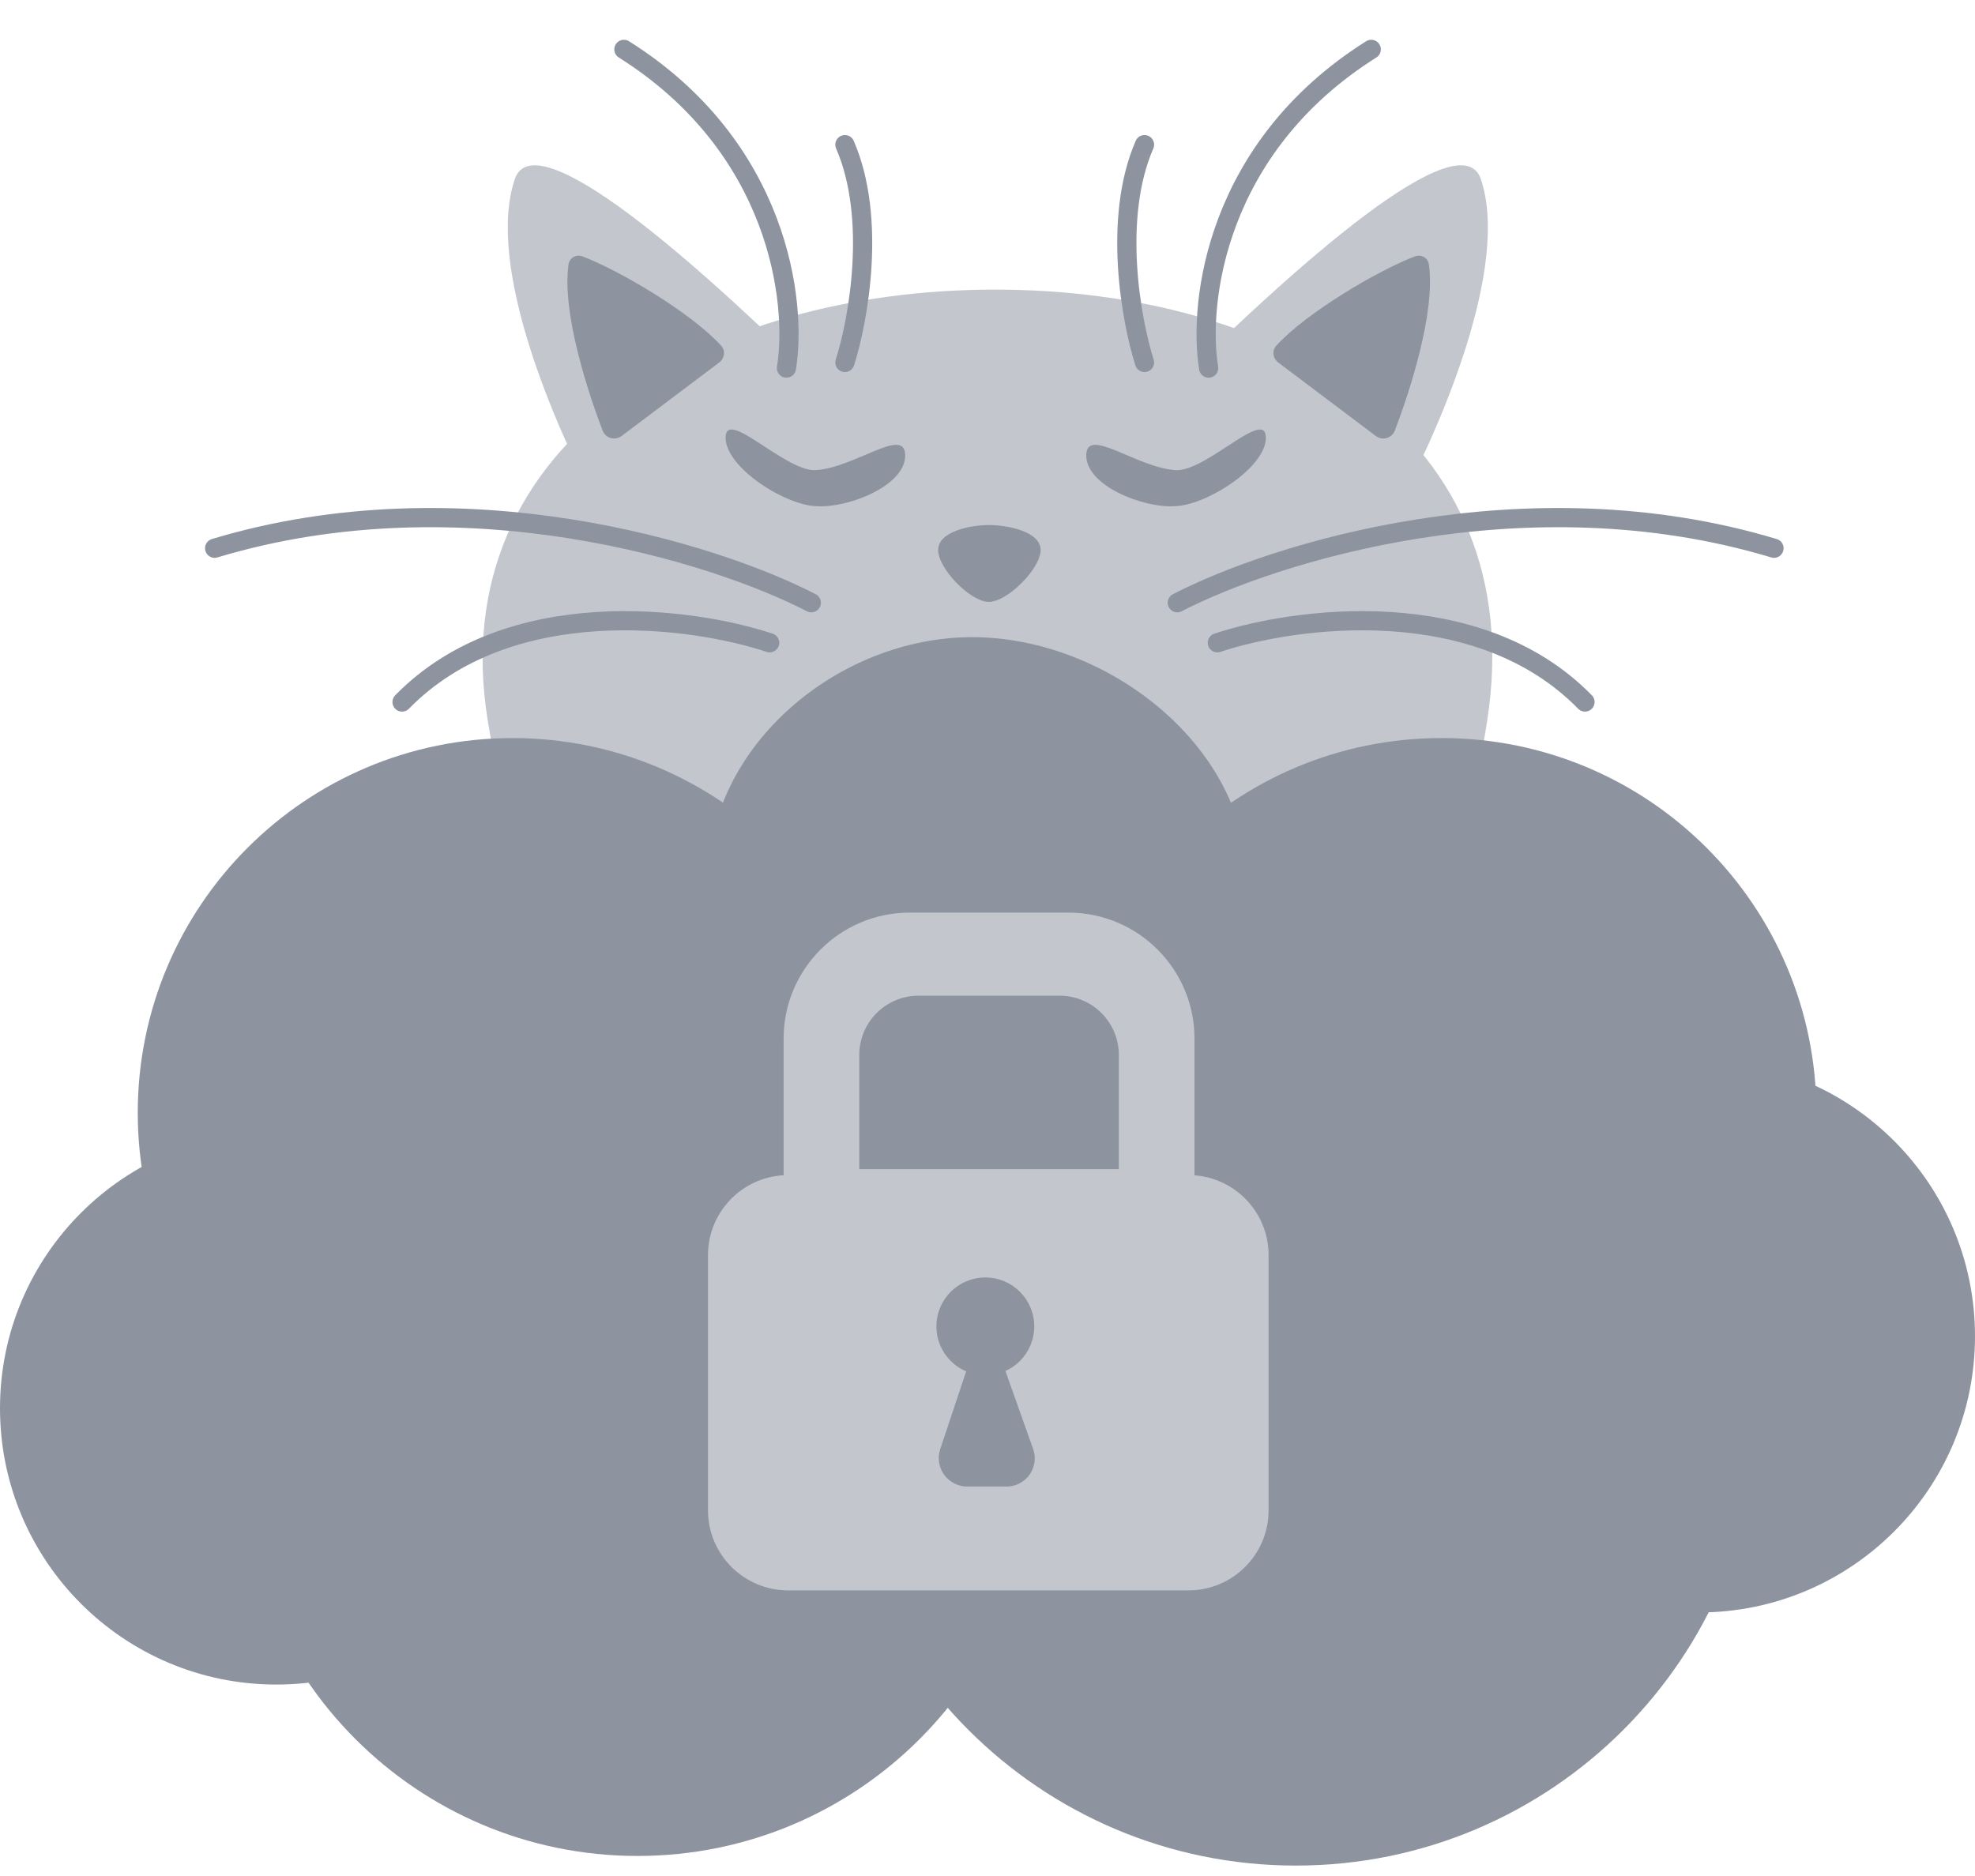
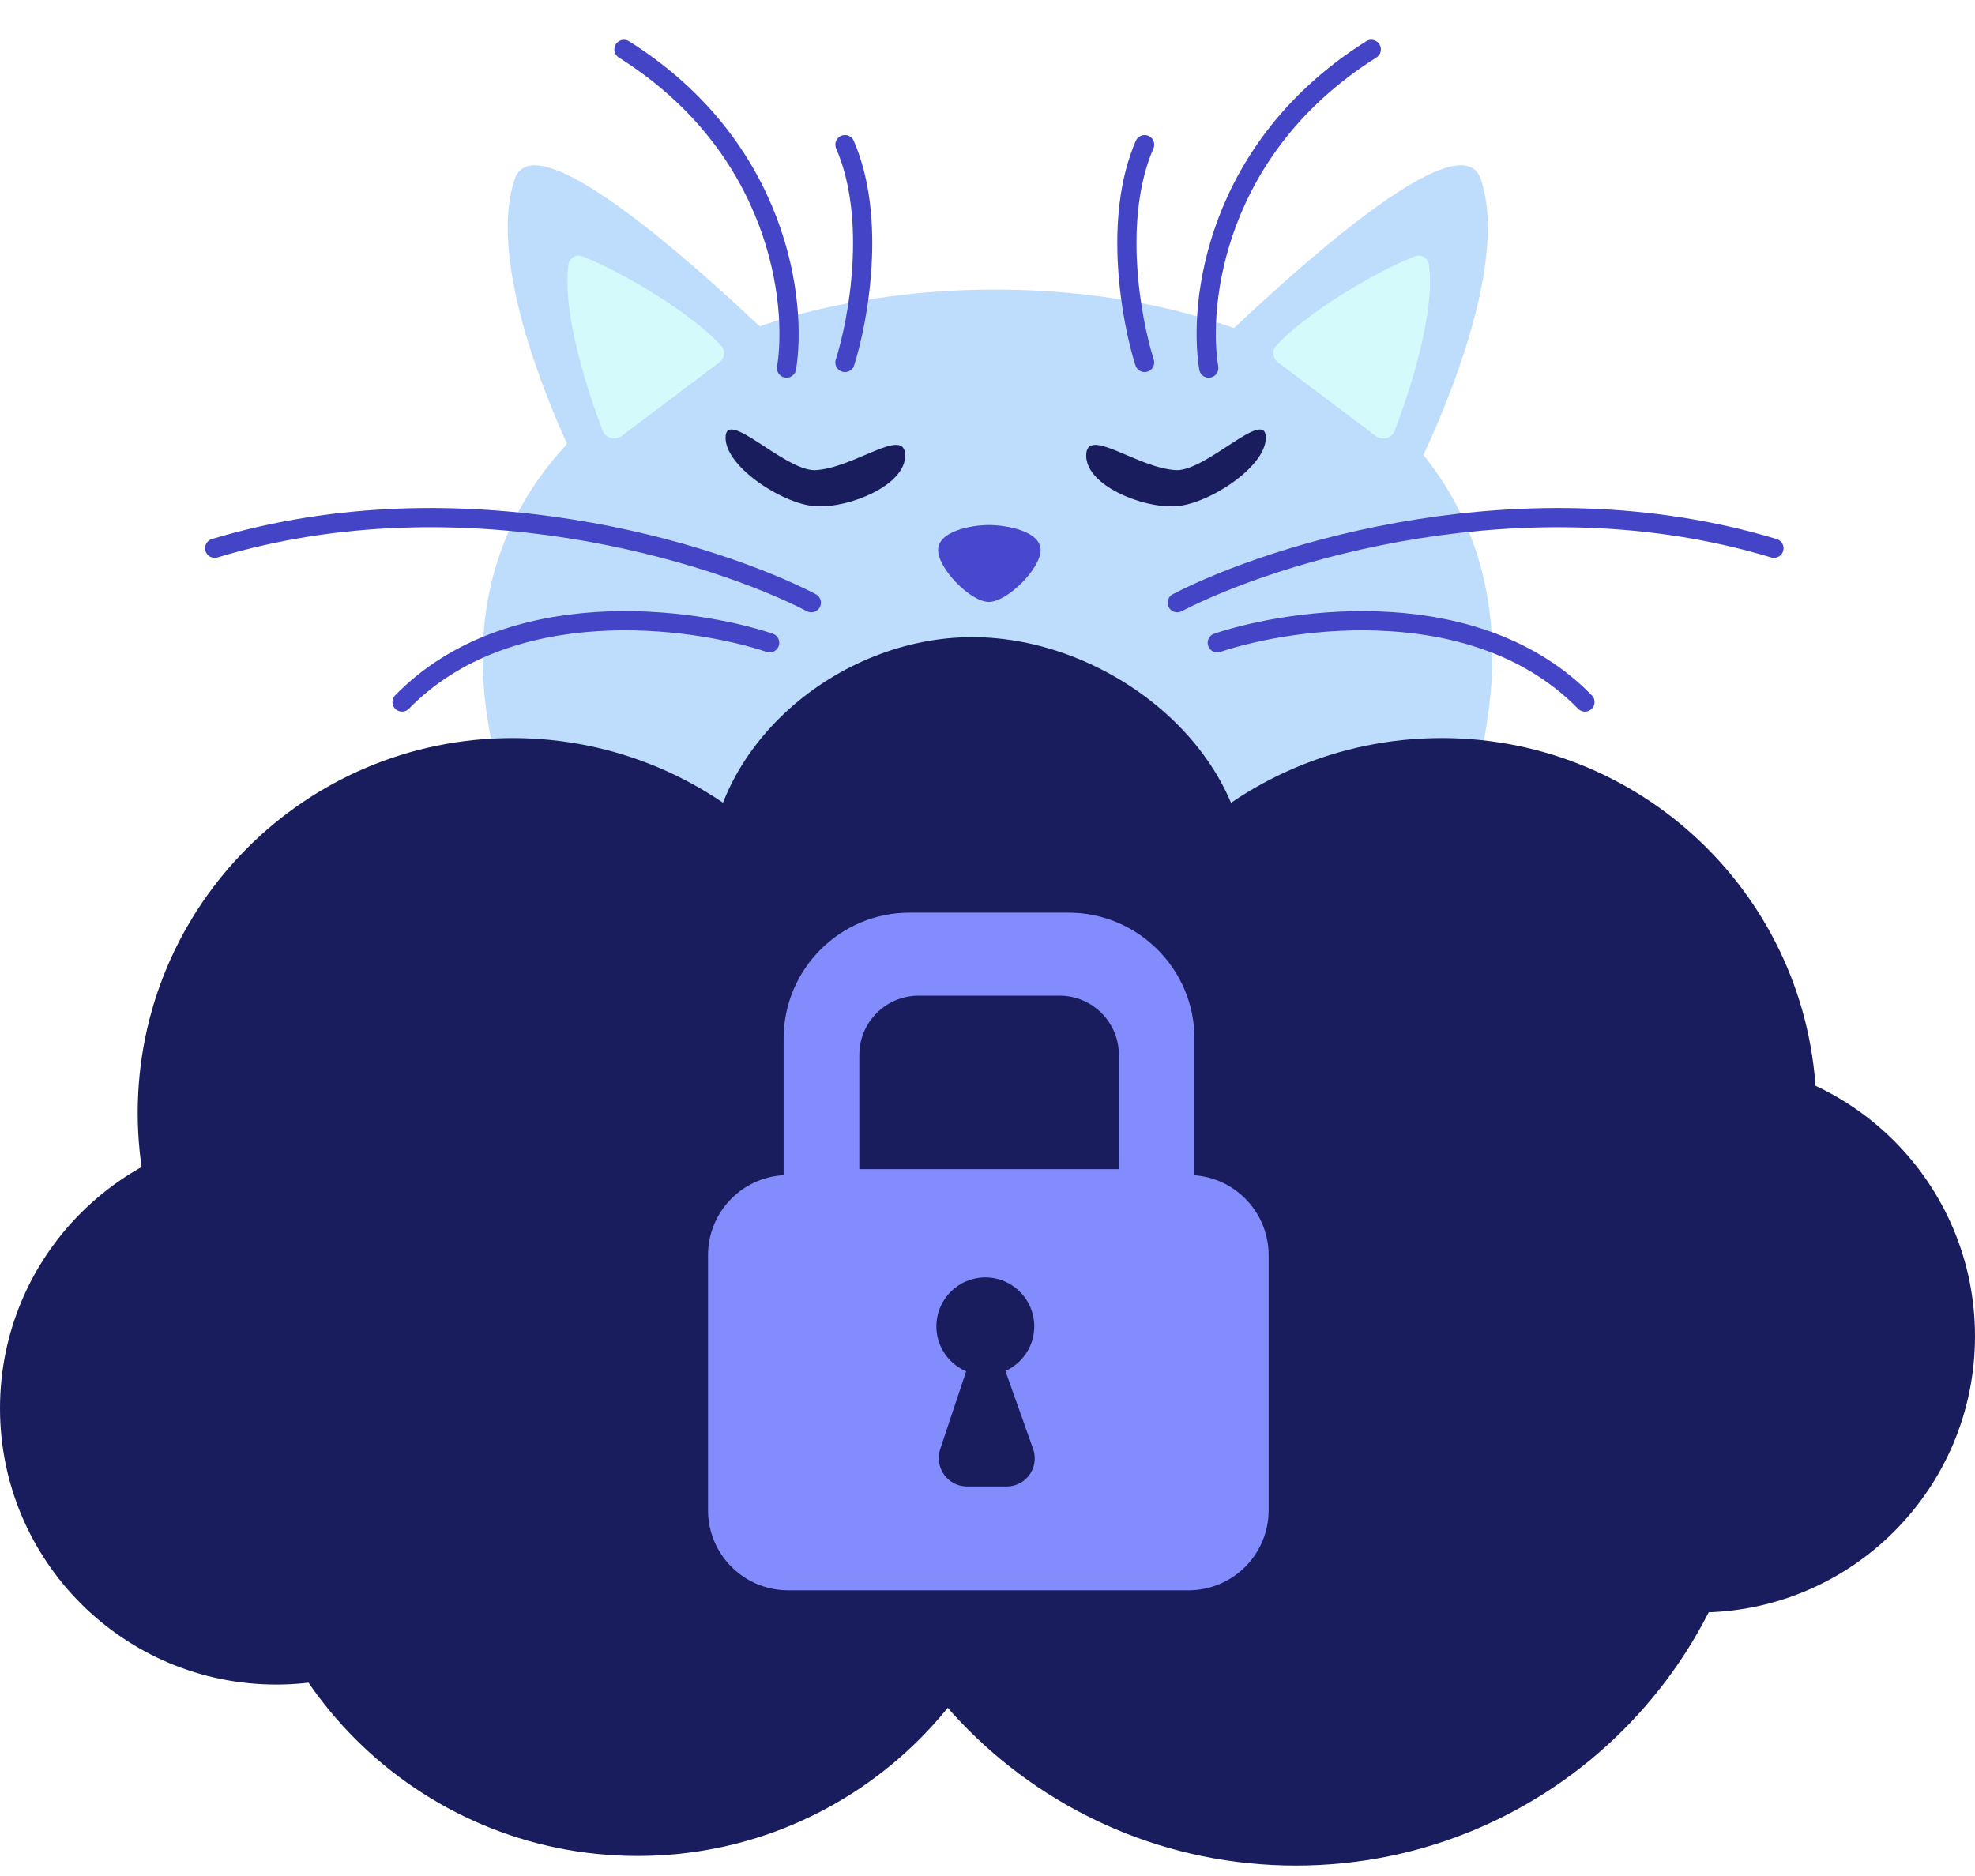
<svg xmlns="http://www.w3.org/2000/svg" width="40" height="38" viewBox="0 0 40 38" fill="none">
-   <path d="M30.121 14.593C29.213 20.465 25.933 26.823 20.146 26.823C14.359 26.823 10.815 20.381 9.878 14.593C8.954 8.883 14.359 5.866 20.146 5.866C25.933 5.866 31.017 8.802 30.121 14.593Z" fill="#C3C7CD" />
-   <path d="M29.992 3.628C30.594 5.409 29.141 8.716 28.329 10.22C28.244 10.376 28.117 10.501 27.962 10.588C24.029 12.774 16.666 16.666 16.908 15.712C17.216 14.496 29.197 1.276 29.992 3.628Z" fill="#C3C7CD" />
-   <path d="M10.426 3.628C9.824 5.409 11.277 8.716 12.089 10.22C12.174 10.376 12.3 10.501 12.456 10.588C16.389 12.774 23.752 16.666 23.51 15.712C23.202 14.496 11.221 1.276 10.426 3.628Z" fill="#C3C7CD" />
-   <path d="M16.431 12.209C14.501 11.208 9.382 9.587 4.347 11.105" stroke="#8E949F" stroke-width="0.389" stroke-linecap="round" />
-   <path d="M15.588 13.02C14.009 12.495 10.31 12.001 8.143 14.22" stroke="#8E949F" stroke-width="0.389" stroke-linecap="round" />
-   <path d="M23.844 12.209C25.775 11.208 30.894 9.587 35.929 11.105" stroke="#8E949F" stroke-width="0.389" stroke-linecap="round" />
-   <path d="M24.655 13.02C26.234 12.495 29.933 12.001 32.101 14.22" stroke="#8E949F" stroke-width="0.389" stroke-linecap="round" />
-   <path d="M15.928 7.456C16.145 6.131 15.789 2.985 12.636 1" stroke="#8E949F" stroke-width="0.389" stroke-linecap="round" />
-   <path d="M24.479 7.456C24.263 6.131 24.619 2.985 27.772 1" stroke="#8E949F" stroke-width="0.389" stroke-linecap="round" />
-   <path d="M17.112 7.342C17.383 6.493 17.761 4.422 17.112 2.93" stroke="#8E949F" stroke-width="0.389" stroke-linecap="round" />
-   <path d="M23.18 7.342C22.91 6.493 22.531 4.422 23.18 2.93" stroke="#8E949F" stroke-width="0.389" stroke-linecap="round" />
-   <path d="M21.076 11.141C21.076 11.517 20.404 12.192 20.028 12.192C19.653 12.192 19 11.517 19 11.141C19 10.765 19.653 10.635 20.028 10.635C20.404 10.635 21.076 10.765 21.076 11.141Z" fill="#8E949F" />
-   <path d="M18.333 9.227C18.333 9.84 17.185 10.289 16.558 10.254C15.932 10.254 14.696 9.479 14.696 8.867C14.696 8.254 15.873 9.524 16.5 9.524C17.301 9.489 18.333 8.615 18.333 9.227Z" fill="#8E949F" />
-   <path d="M22 9.227C22 9.84 23.149 10.289 23.775 10.254C24.402 10.254 25.638 9.479 25.638 8.867C25.638 8.254 24.46 9.524 23.834 9.524C23.033 9.489 22 8.615 22 9.227Z" fill="#8E949F" />
-   <path d="M12.593 8.829L14.563 7.345C14.674 7.262 14.7 7.107 14.607 7.004C13.998 6.331 12.532 5.47 11.796 5.193C11.668 5.145 11.533 5.222 11.514 5.357C11.377 6.337 11.91 7.951 12.204 8.721C12.265 8.879 12.458 8.931 12.593 8.829Z" fill="#8E949F" />
-   <path d="M27.861 8.829L25.891 7.345C25.78 7.262 25.754 7.107 25.847 7.004C26.456 6.331 27.922 5.47 28.658 5.193C28.786 5.145 28.921 5.222 28.94 5.357C29.077 6.337 28.544 7.951 28.25 8.721C28.189 8.879 27.996 8.931 27.861 8.829Z" fill="#8E949F" />
-   <path d="M25.256 17.837C25.256 20.56 22.416 22.768 19.692 22.768C16.969 22.768 14.339 20.56 14.339 17.837C14.339 15.114 16.969 12.906 19.692 12.906C22.416 12.906 25.256 15.114 25.256 17.837Z" fill="#8E949F" />
-   <circle cx="10.381" cy="22.541" r="7.591" fill="#8E949F" />
-   <circle cx="5.596" cy="28.526" r="5.596" fill="#8E949F" />
-   <circle cx="12.912" cy="29.516" r="8.078" fill="#8E949F" />
-   <circle cx="26.245" cy="28.413" r="9.376" fill="#8E949F" />
-   <circle cx="7.591" cy="7.591" r="7.591" transform="matrix(-1 0 0 1 36.7881 14.9497)" fill="#8E949F" />
-   <circle cx="5.596" cy="5.596" r="5.596" transform="matrix(-1 0 0 1 40 21.4702)" fill="#8E949F" />
-   <ellipse cx="18.751" cy="23.271" rx="1.882" ry="1.833" fill="#8E949F" />
-   <rect x="14.339" y="23.803" width="11.354" height="8.411" rx="1.622" fill="#C3C7CD" />
-   <path d="M15.871 21.039C15.871 19.629 17.014 18.486 18.424 18.486H21.638C23.049 18.486 24.192 19.629 24.192 21.039V24.824H15.871V21.039Z" fill="#C3C7CD" />
-   <path d="M17.403 21.369C17.403 20.706 17.941 20.168 18.605 20.168H21.459C22.122 20.168 22.66 20.706 22.66 21.369V23.682H17.403V21.369Z" fill="#8E949F" />
-   <path d="M19.043 29.352L19.578 27.747C19.634 27.58 19.79 27.467 19.966 27.467C20.139 27.467 20.294 27.576 20.352 27.739L20.924 29.35C20.977 29.5 20.965 29.665 20.891 29.806C20.793 29.993 20.599 30.111 20.387 30.111H19.589C19.375 30.111 19.179 29.992 19.079 29.803C19.006 29.664 18.993 29.501 19.043 29.352Z" fill="#8E949F" />
-   <circle cx="19.956" cy="26.867" r="0.991" fill="#8E949F" />
+   <path d="M30.122 14.593C29.214 20.465 25.934 26.823 20.147 26.823C14.36 26.823 10.816 20.38 9.879 14.593C8.955 8.883 14.36 5.866 20.147 5.866C25.934 5.866 31.018 8.802 30.122 14.593Z" fill="#BEDCFC" />
+   <path d="M29.991 3.628C30.592 5.409 29.14 8.715 28.327 10.219C28.242 10.376 28.116 10.501 27.96 10.588C24.027 12.774 16.665 16.666 16.906 15.712C17.215 14.495 29.196 1.276 29.991 3.628Z" fill="#BEDCFC" />
+   <path d="M10.425 3.628C9.824 5.409 11.276 8.715 12.089 10.219C12.174 10.376 12.3 10.501 12.456 10.588C16.389 12.774 23.751 16.666 23.51 15.712C23.201 14.495 11.22 1.276 10.425 3.628Z" fill="#BEDCFC" />
+   <path d="M16.432 12.208C14.502 11.208 9.383 9.587 4.348 11.105" stroke="#4344C6" stroke-width="0.389" stroke-linecap="round" />
+   <path d="M15.588 13.02C14.009 12.495 10.31 12.001 8.143 14.22" stroke="#4344C6" stroke-width="0.389" stroke-linecap="round" />
+   <path d="M23.843 12.208C25.774 11.208 30.893 9.587 35.928 11.105" stroke="#4344C6" stroke-width="0.389" stroke-linecap="round" />
+   <path d="M24.654 13.02C26.233 12.495 29.933 12.001 32.1 14.22" stroke="#4344C6" stroke-width="0.389" stroke-linecap="round" />
+   <path d="M15.93 7.456C16.146 6.131 15.79 2.985 12.637 1" stroke="#4344C6" stroke-width="0.389" stroke-linecap="round" />
+   <path d="M24.481 7.456C24.264 6.131 24.62 2.985 27.773 1" stroke="#4344C6" stroke-width="0.389" stroke-linecap="round" />
+   <path d="M17.113 7.342C17.384 6.493 17.762 4.423 17.113 2.93" stroke="#4344C6" stroke-width="0.389" stroke-linecap="round" />
+   <path d="M23.182 7.342C22.911 6.493 22.533 4.423 23.182 2.93" stroke="#4344C6" stroke-width="0.389" stroke-linecap="round" />
+   <path d="M21.076 11.141C21.076 11.517 20.404 12.192 20.028 12.192C19.653 12.192 19 11.517 19 11.141C19 10.765 19.653 10.635 20.028 10.635C20.404 10.635 21.076 10.765 21.076 11.141Z" fill="#4748CE" />
+   <path d="M18.333 9.228C18.333 9.84 17.184 10.289 16.558 10.254C15.931 10.254 14.695 9.48 14.695 8.867C14.695 8.254 15.873 9.524 16.5 9.524C17.3 9.489 18.333 8.615 18.333 9.228Z" fill="#191D5D" />
+   <path d="M21.999 9.228C21.999 9.84 23.148 10.289 23.774 10.254C24.401 10.254 25.637 9.48 25.637 8.867C25.637 8.254 24.459 9.524 23.832 9.524C23.032 9.489 21.999 8.615 21.999 9.228Z" fill="#191D5D" />
+   <path d="M12.593 8.829L14.563 7.345C14.674 7.262 14.7 7.106 14.607 7.004C13.998 6.331 12.532 5.469 11.796 5.193C11.668 5.145 11.533 5.222 11.514 5.357C11.377 6.337 11.91 7.95 12.204 8.721C12.265 8.879 12.458 8.931 12.593 8.829Z" fill="#D5FAFC" />
+   <path d="M27.86 8.829L25.89 7.345C25.779 7.262 25.753 7.106 25.846 7.004C26.456 6.331 27.921 5.469 28.657 5.193C28.785 5.145 28.92 5.222 28.939 5.357C29.076 6.337 28.543 7.95 28.249 8.721C28.189 8.879 27.995 8.931 27.86 8.829Z" fill="#D5FAFC" />
+   <path d="M25.256 17.837C25.256 20.56 22.416 22.768 19.693 22.768C16.969 22.768 14.34 20.56 14.34 17.837C14.34 15.114 16.969 12.906 19.693 12.906C22.416 12.906 25.256 15.114 25.256 17.837Z" fill="#191D5D" />
+   <circle cx="10.38" cy="22.541" r="7.591" fill="#191D5D" />
+   <circle cx="5.596" cy="28.526" r="5.596" fill="#191D5D" />
+   <circle cx="12.912" cy="29.516" r="8.078" fill="#191D5D" />
+   <circle cx="26.245" cy="28.413" r="9.376" fill="#191D5D" />
+   <circle cx="7.591" cy="7.591" r="7.591" transform="matrix(-1 0 0 1 36.7891 14.9498)" fill="#191D5D" />
+   <circle cx="5.596" cy="5.596" r="5.596" transform="matrix(-1 0 0 1 40 21.4703)" fill="#191D5D" />
+   <ellipse cx="18.751" cy="23.271" rx="1.882" ry="1.833" fill="#191D5D" />
+   <rect x="14.34" y="23.802" width="11.354" height="8.411" rx="1.622" fill="#828CFC" />
+   <path d="M15.871 21.039C15.871 19.629 17.014 18.486 18.424 18.486H21.638C23.049 18.486 24.192 19.629 24.192 21.039V24.824H15.871V21.039Z" fill="#828CFC" />
+   <path d="M17.404 21.369C17.404 20.706 17.942 20.168 18.606 20.168H21.459C22.123 20.168 22.661 20.706 22.661 21.369V23.682H17.404V21.369Z" fill="#191D5D" />
+   <path d="M19.043 29.352L19.578 27.747C19.634 27.58 19.79 27.467 19.966 27.467C20.139 27.467 20.294 27.576 20.352 27.739L20.924 29.35C20.977 29.5 20.965 29.665 20.891 29.806C20.793 29.993 20.599 30.11 20.387 30.11H19.589C19.375 30.11 19.179 29.992 19.079 29.802C19.006 29.664 18.993 29.501 19.043 29.352Z" fill="#191D5D" />
+   <circle cx="19.956" cy="26.866" r="0.991" fill="#191D5D" />
</svg>
